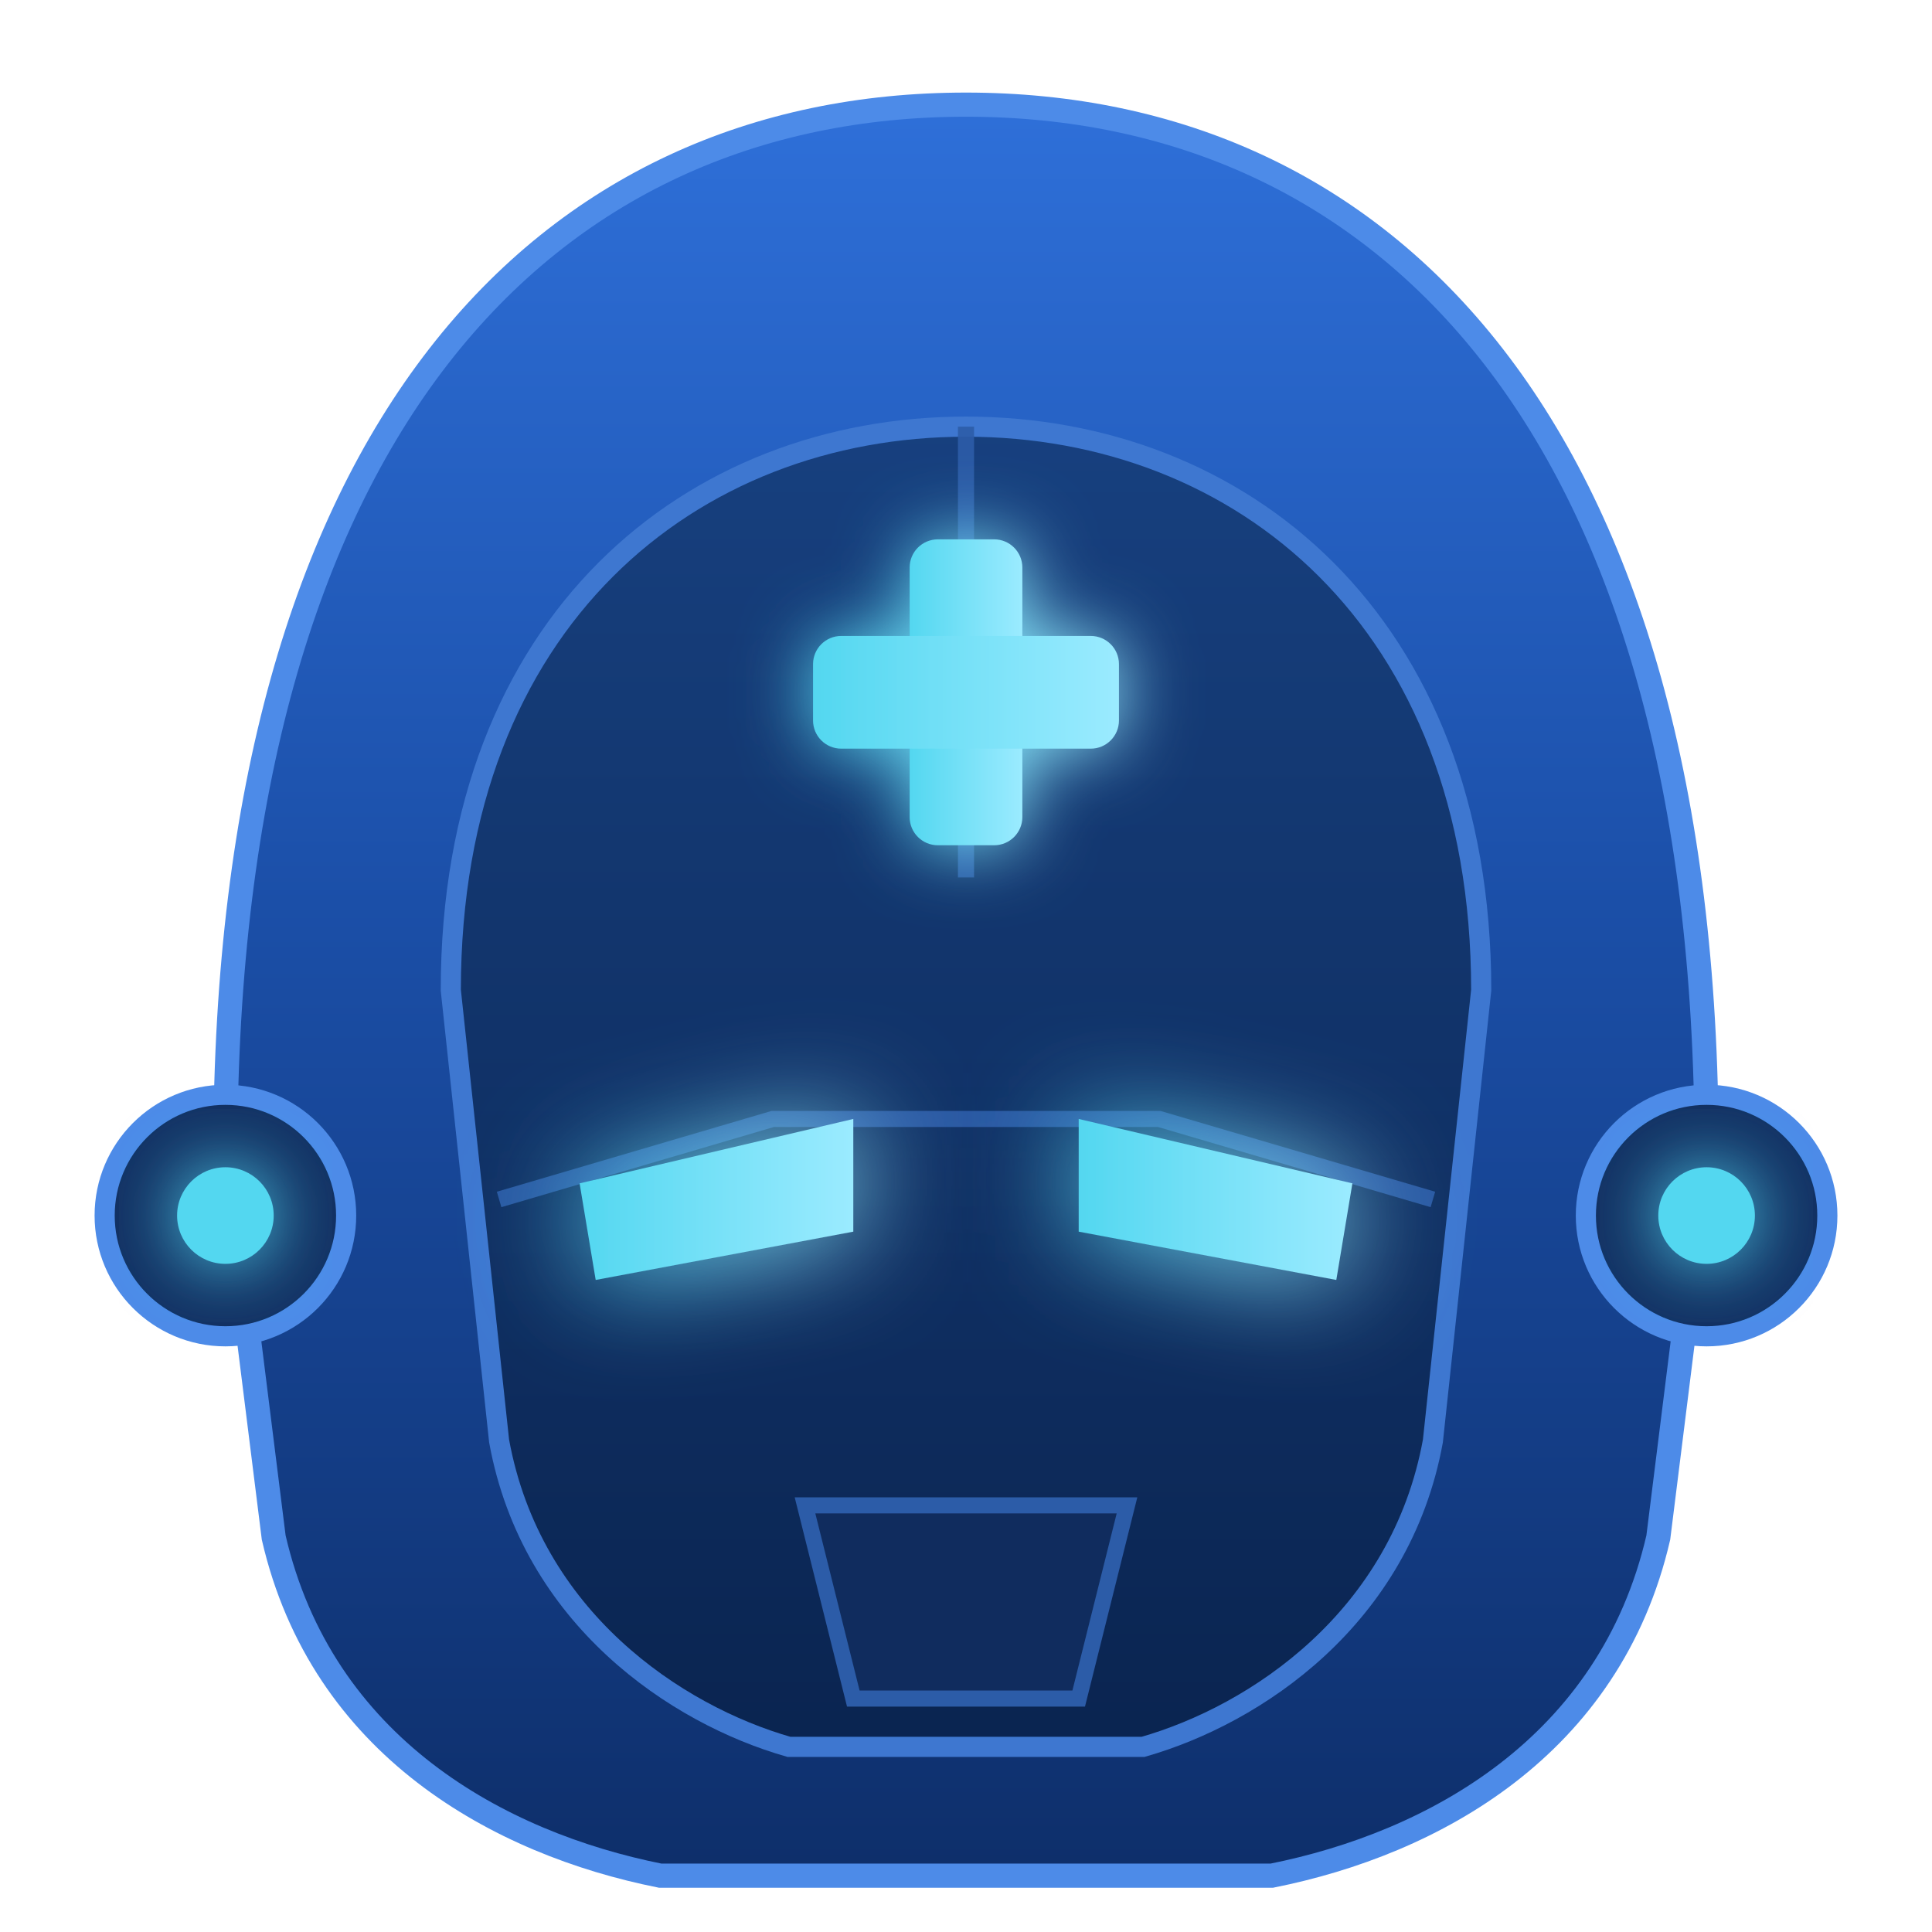
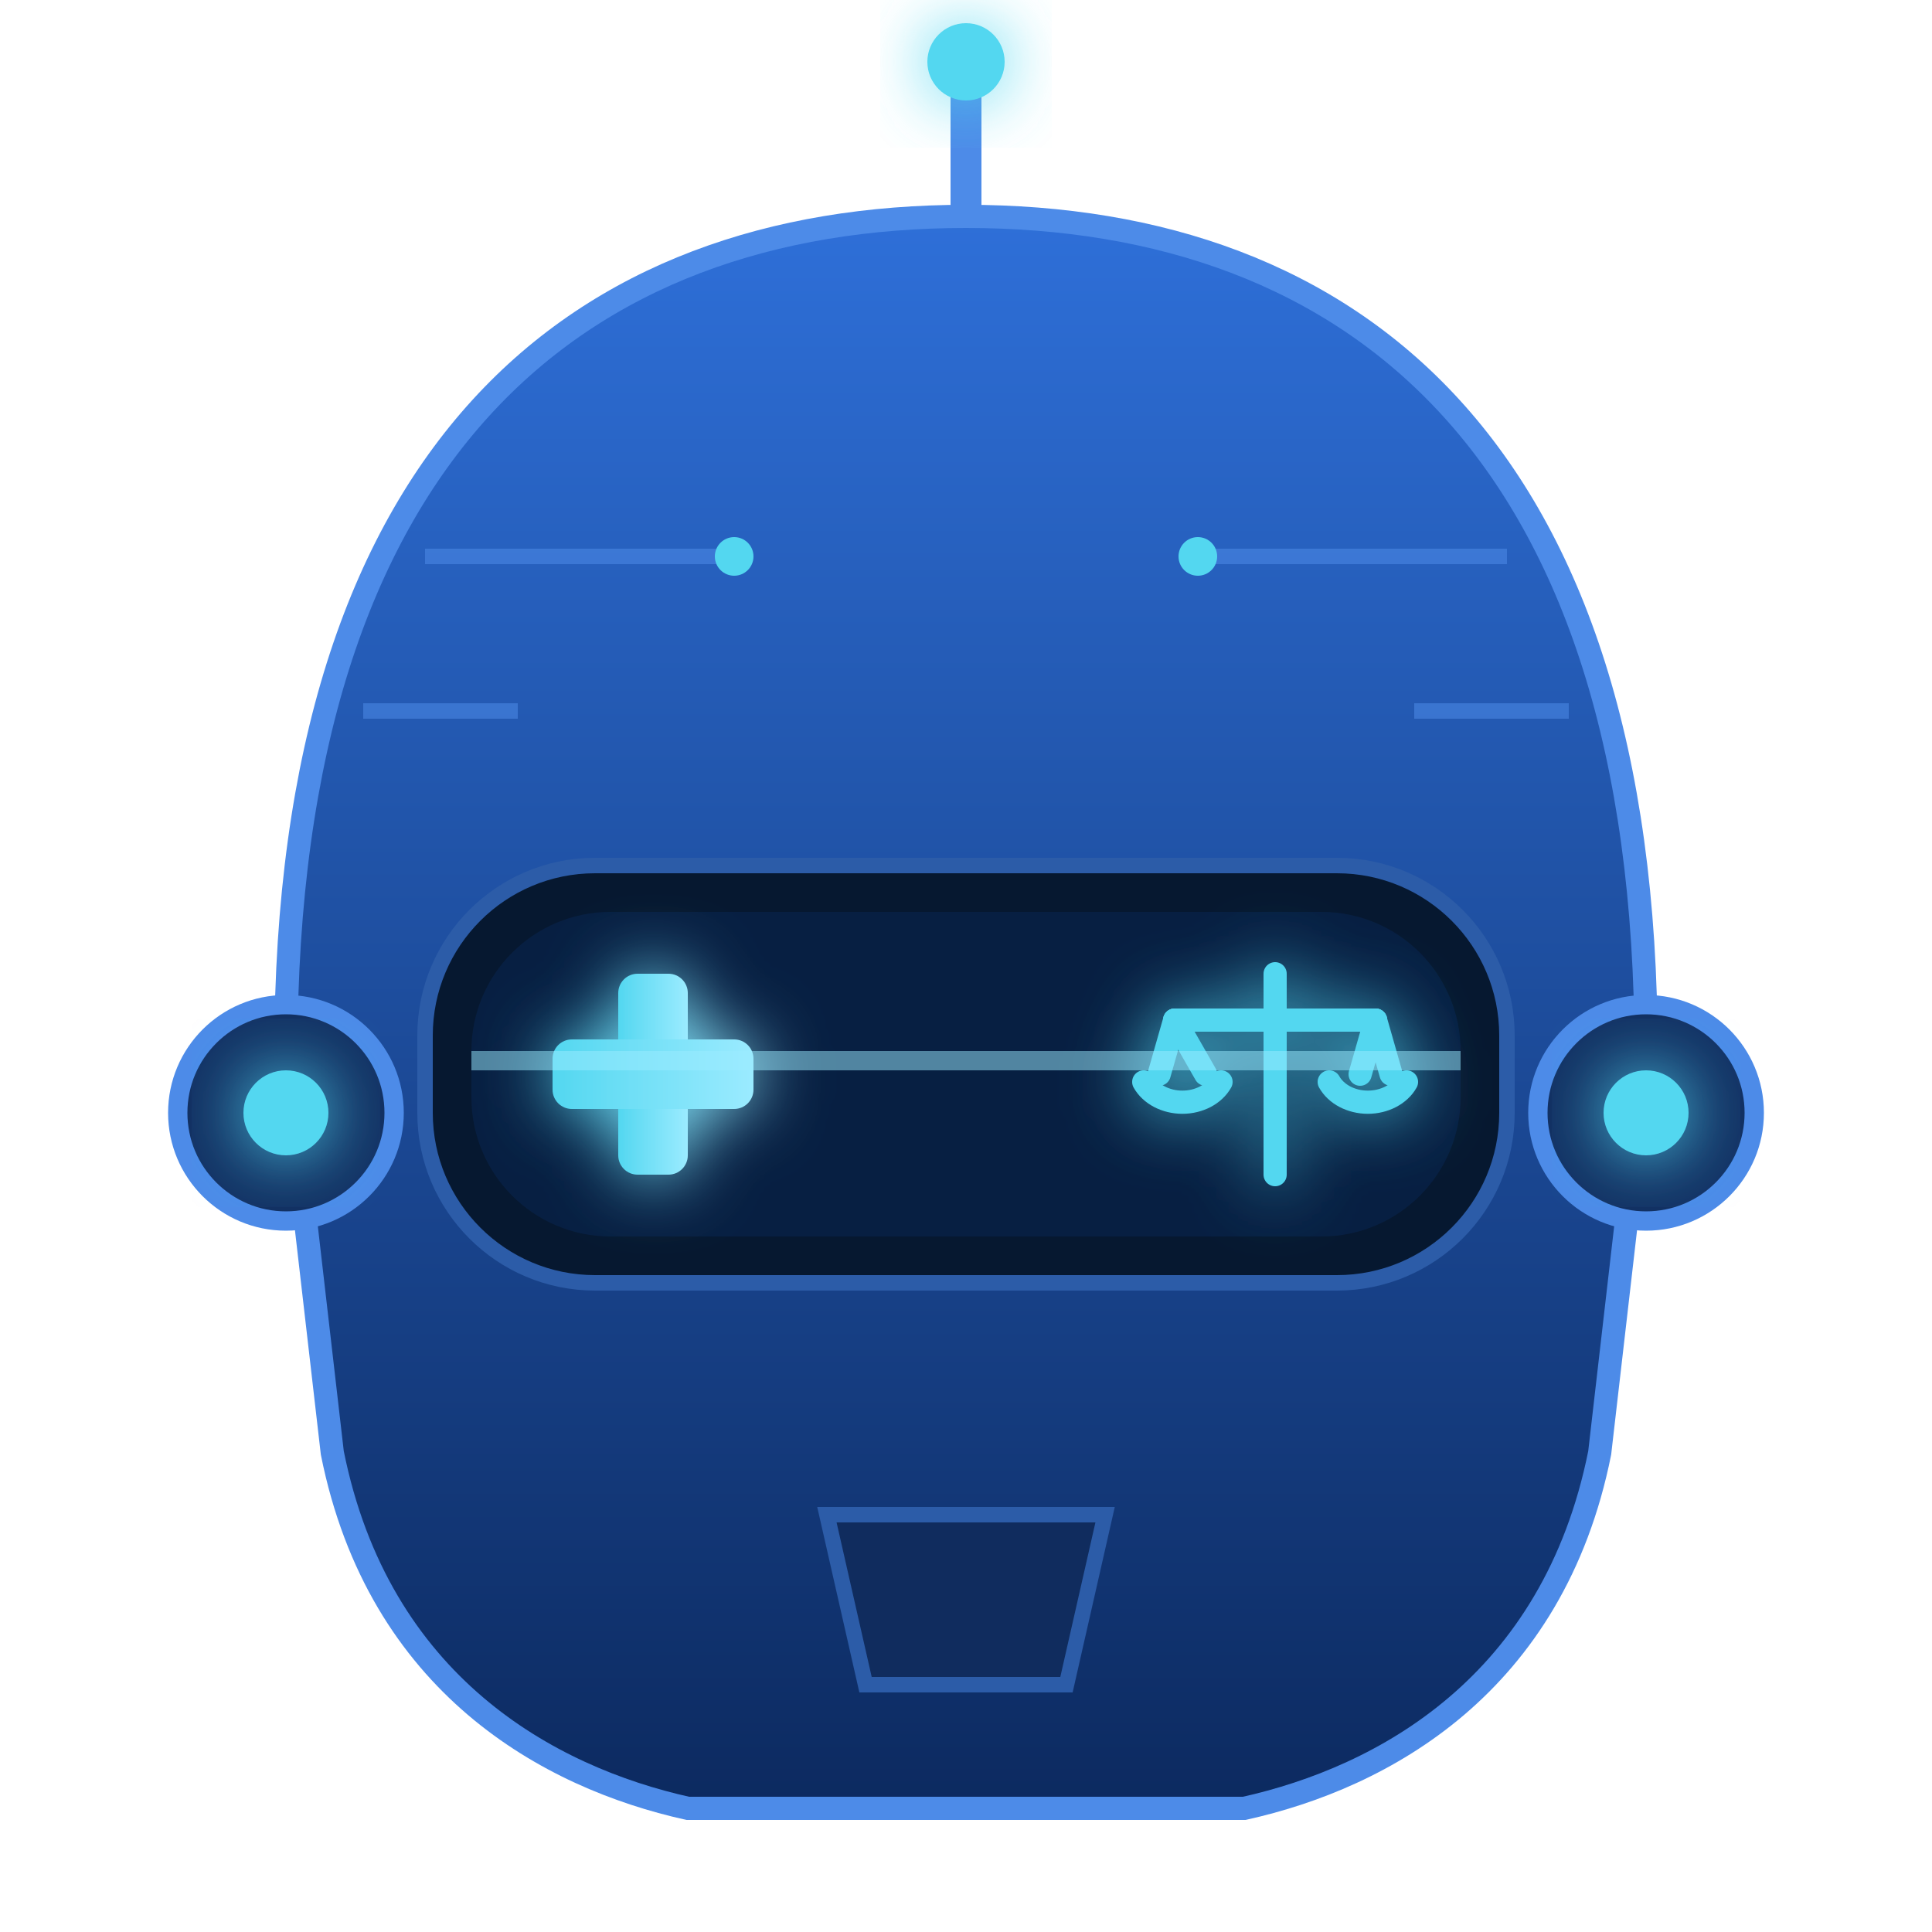
- <svg xmlns="http://www.w3.org/2000/svg" width="240" height="240" viewBox="-120 -125 240 240">
+ <svg xmlns="http://www.w3.org/2000/svg" width="250" height="250" viewBox="-125 -130 250 250">
  <defs>
    <linearGradient id="casque" x1="0" y1="0" x2="0" y2="1">
      <stop offset="0%" stop-color="#2E6FD8" />
-       <stop offset="45%" stop-color="#1B4FA8" />
-       <stop offset="100%" stop-color="#0E2F6B" />
-     </linearGradient>
-     <linearGradient id="visage" x1="0" y1="0" x2="0" y2="1">
-       <stop offset="0%" stop-color="#17407F" />
-       <stop offset="100%" stop-color="#0A2450" />
+       <stop offset="100%" stop-color="#0C2A60" />
    </linearGradient>
    <linearGradient id="lueur" x1="0" y1="0" x2="1" y2="0">
      <stop offset="0%" stop-color="#53D7F0" />
      <stop offset="100%" stop-color="#9BEBFF" />
    </linearGradient>
    <filter id="glow" x="-60%" y="-60%" width="220%" height="220%">
      <feGaussianBlur stdDeviation="4.5" result="b" />
      <feMerge>
        <feMergeNode in="b" />
        <feMergeNode in="SourceGraphic" />
      </feMerge>
    </filter>
-     <filter id="glowFort" x="-80%" y="-80%" width="260%" height="260%">
-       <feGaussianBlur stdDeviation="7" result="b" />
-       <feMerge>
-         <feMergeNode in="b" />
-         <feMergeNode in="SourceGraphic" />
-       </feMerge>
-     </filter>
  </defs>
-   <g>
-     <path d="M -92 18 C -92 -72 -52 -112 0 -112 C 52 -112 92 -72 92 18              L 86 66 C 80 92 58 104 38 108 L -38 108 C -58 104 -80 92 -86 66 Z" fill="url(#casque)" stroke="#4D8BE8" stroke-width="3" />
-     <path d="M -64 -2 C -64 -48 -34 -72 0 -72 C 34 -72 64 -48 64 -2              L 58 54 C 54 76 36 88 22 92 L -22 92 C -36 88 -54 76 -58 54 Z" fill="url(#visage)" stroke="#3E77D0" stroke-width="2.5" />
-     <path d="M 0 -72 L 0 -16 M -58 24 L -24 14 L 24 14 L 58 24" fill="none" stroke="#2C5CA8" stroke-width="2" opacity="0.9" />
-     <path d="M -48 22 L -14 14 L -14 28 L -46 34 Z" fill="url(#lueur)" filter="url(#glowFort)" />
-     <path d="M 48 22 L 14 14 L 14 28 L 46 34 Z" fill="url(#lueur)" filter="url(#glowFort)" />
-     <path d="M -20 62 L 20 62 L 14 86 L -14 86 Z" fill="#102C5E" stroke="#2C5CA8" stroke-width="2" />
-     <g filter="url(#glow)">
-       <rect x="-7" y="-58" width="14" height="38" rx="3.5" fill="url(#lueur)" />
-       <rect x="-19" y="-46" width="38" height="14" rx="3.5" fill="url(#lueur)" />
-     </g>
-     <circle cx="-92" cy="26" r="15" fill="#123163" stroke="#4D8BE8" stroke-width="2.5" />
-     <circle cx="92" cy="26" r="15" fill="#123163" stroke="#4D8BE8" stroke-width="2.5" />
-     <circle cx="-92" cy="26" r="6" fill="#53D7F0" filter="url(#glow)" />
-     <circle cx="92" cy="26" r="6" fill="#53D7F0" filter="url(#glow)" />
+   <line x1="0" y1="-120" x2="0" y2="-100" stroke="#4D8BE8" stroke-width="4" />
+   <circle cx="0" cy="-122" r="5" fill="#53D7F0" filter="url(#glow)" />
+   <path d="M -88 6 C -88 -72 -50 -102 0 -102 C 50 -102 88 -72 88 6 L 82 58 C 76 88 54 100 36 104 L -36 104 C -54 100 -76 88 -82 58 Z" fill="url(#casque)" stroke="#4D8BE8" stroke-width="3" />
+   <path d="M -70 -58 L -30 -58 M 30 -58 L 70 -58 M -78 -38 L -58 -38 M 58 -38 L 78 -38" stroke="#4D8BE8" stroke-width="2" opacity=".55" />
+   <circle cx="-30" cy="-58" r="2.5" fill="#53D7F0" />
+   <circle cx="30" cy="-58" r="2.5" fill="#53D7F0" />
+   <rect x="-70" y="-18" width="140" height="54" rx="22" fill="#061830" stroke="#2C5CA8" stroke-width="2" />
+   <rect x="-64" y="-12" width="128" height="42" rx="18" fill="#071F42" />
+   <g filter="url(#glow)">
+     <rect x="-45" y="-4" width="9" height="26" rx="2.5" fill="url(#lueur)" />
+     <rect x="-53.5" y="4.5" width="26" height="9" rx="2.5" fill="url(#lueur)" />
  </g>
+   <g stroke="#53D7F0" stroke-width="3" fill="none" stroke-linecap="round" filter="url(#glow)">
+     <line x1="40" y1="-4" x2="40" y2="22" />
+     <line x1="27" y1="2" x2="53" y2="2" />
+     <path d="M 23 10 A 5.5 4.5 0 0 0 33 10 M 47 10 A 5.5 4.5 0 0 0 57 10" />
+     <line x1="27" y1="2" x2="25" y2="9" />
+     <line x1="27" y1="2" x2="31" y2="9" />
+     <line x1="53" y1="2" x2="51" y2="9" />
+     <line x1="53" y1="2" x2="55" y2="9" />
+   </g>
+   <rect x="-64" y="6" width="128" height="2.5" fill="#9BEBFF" opacity=".5" />
+   <path d="M -18 66 L 18 66 L 13 88 L -13 88 Z" fill="#102C5E" stroke="#2C5CA8" stroke-width="2" />
+   <circle cx="-88" cy="14" r="14" fill="#123163" stroke="#4D8BE8" stroke-width="2.5" />
+   <circle cx="88" cy="14" r="14" fill="#123163" stroke="#4D8BE8" stroke-width="2.5" />
+   <circle cx="-88" cy="14" r="5.5" fill="#53D7F0" filter="url(#glow)" />
+   <circle cx="88" cy="14" r="5.5" fill="#53D7F0" filter="url(#glow)" />
</svg>
